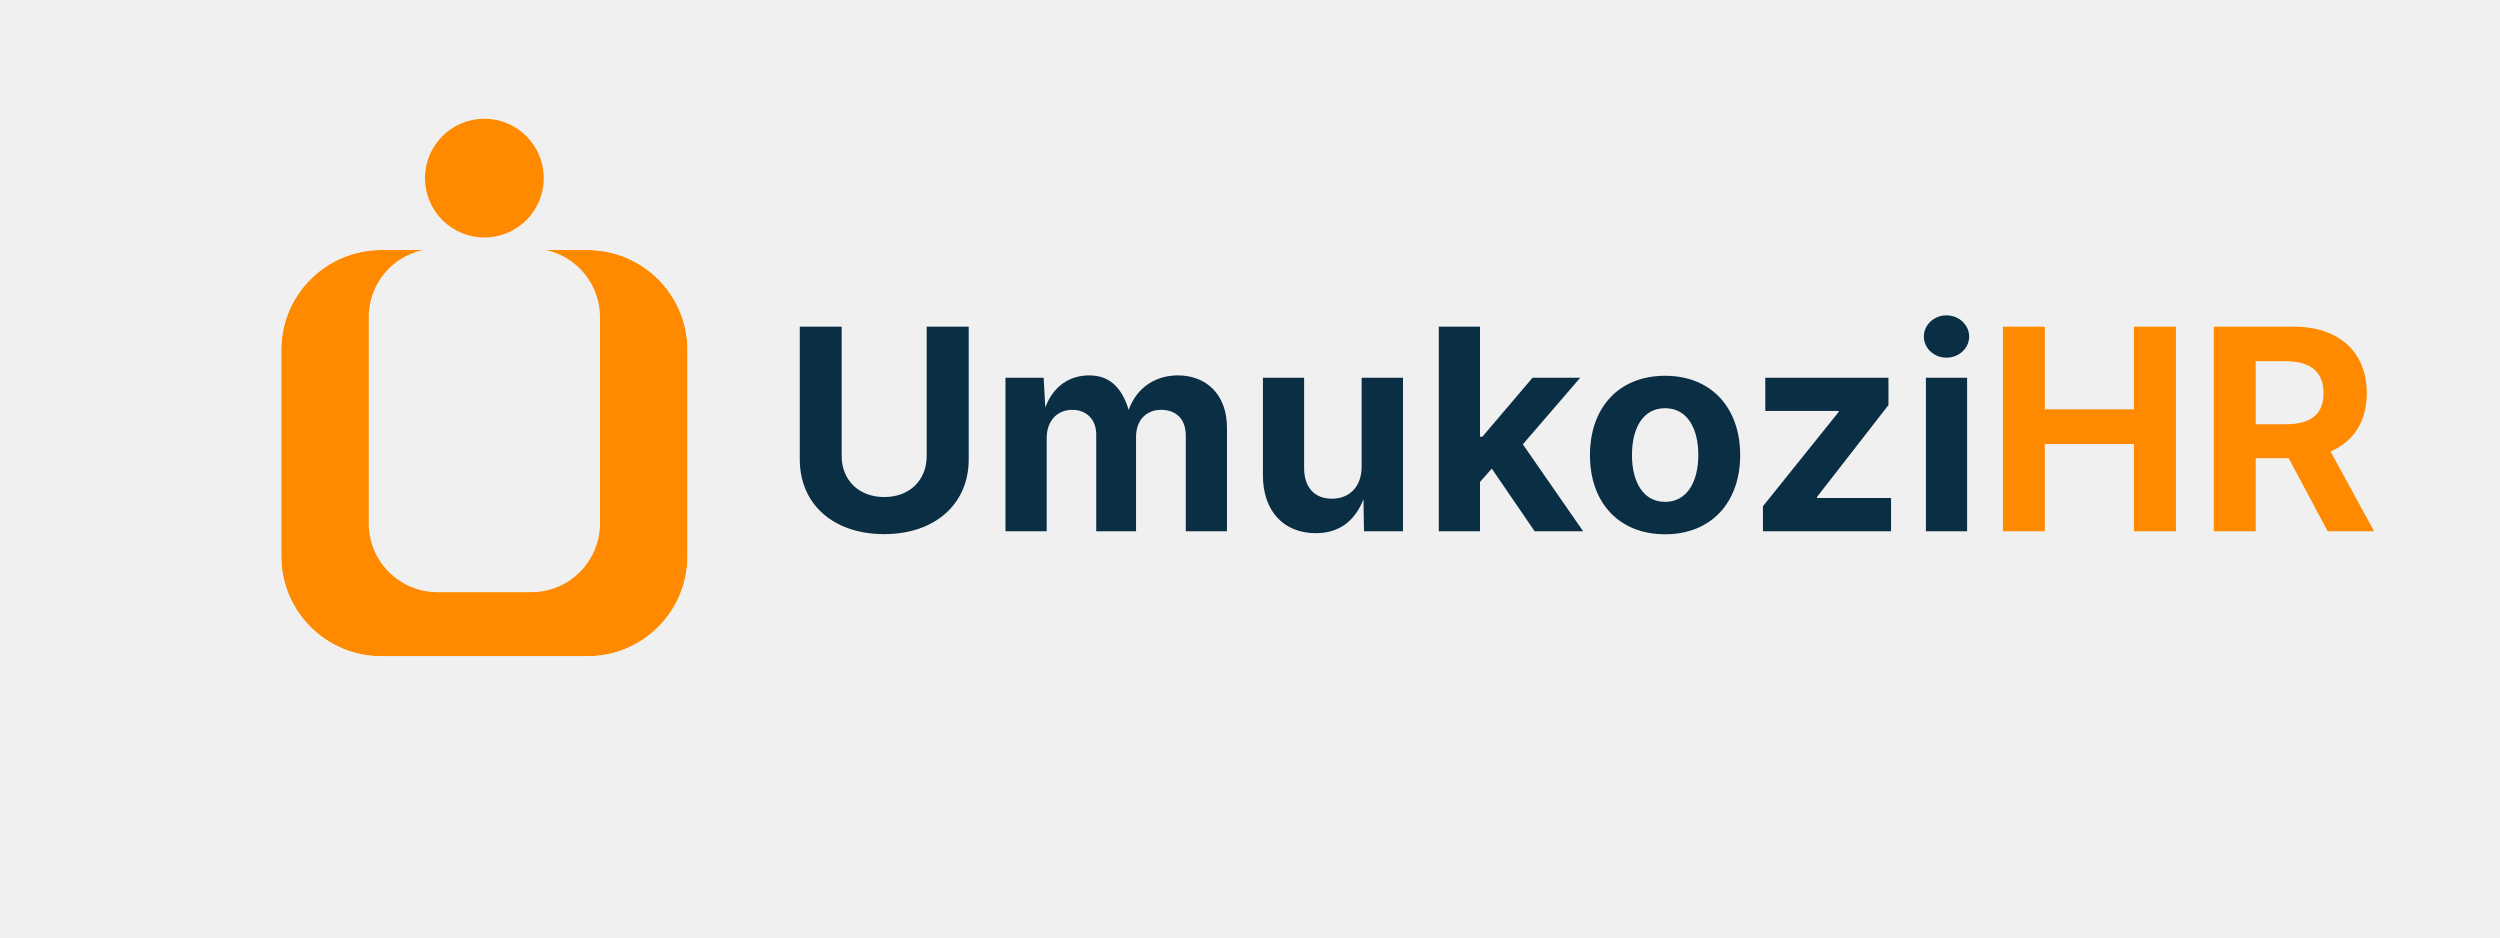
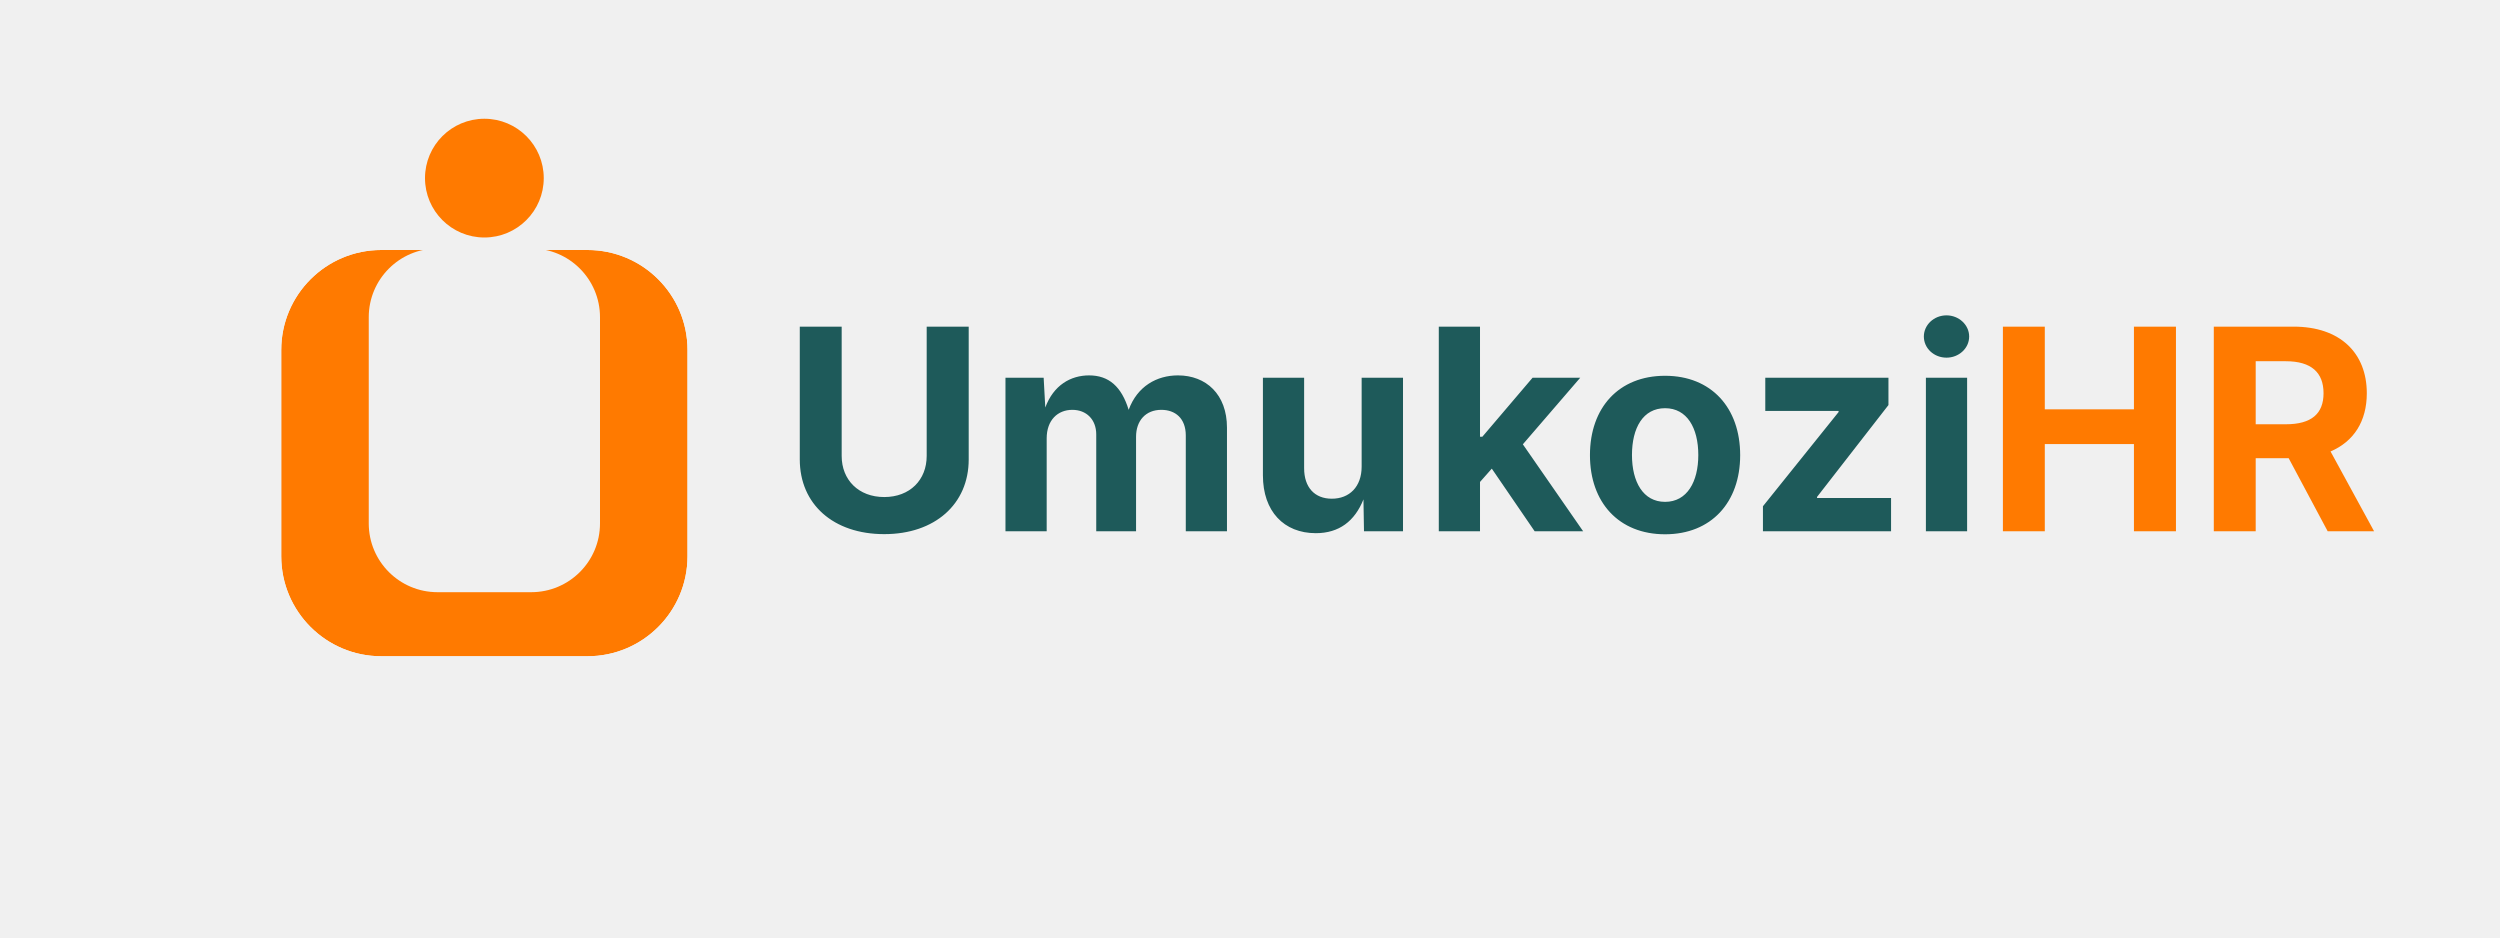
- <svg xmlns="http://www.w3.org/2000/svg" width="1600" height="600" viewBox="0 0 1600 600">
+ <svg xmlns="http://www.w3.org/2000/svg" width="1600" height="600" viewBox="0 0 1600 600" role="img" aria-labelledby="logo-title">
  <defs>
    <style>
-       .wordmark { font-family: 'Inter', 'Poppins', system-ui, -apple-system, 'Segoe UI', Roboto, Helvetica, Arial, sans-serif;
-                   font-size: 180px; font-weight: 700; letter-spacing: 0.5px; }
+       .wordmark { 
+         font-family: 'Inter', system-ui, -apple-system, 'Segoe UI', Roboto, Helvetica, Arial, sans-serif;
+         font-size: 180px; 
+         font-weight: 700; 
+         letter-spacing: 0.5px; 
+         font-display: swap;
+       }
    </style>
+     <mask id="umaskFlat">
+       <rect x="0" y="0" width="260" height="260" rx="64" fill="white" />
+       <rect x="56" y="-1" width="148" height="220" rx="44" fill="black" />
+     </mask>
  </defs>
  <g id="icon" transform="translate(180,160)">
-     <defs>
-       <mask id="umaskFlat">
-         <rect x="0" y="0" width="260" height="260" rx="64" fill="white" />
-         <rect x="56" y="-1" width="148" height="220" rx="44" fill="black" />
-       </mask>
-     </defs>
-     <rect x="0" y="0" width="260" height="260" rx="64" fill="#FF8A00" mask="url(#umaskFlat)" />
-     <circle cx="130" cy="-46" r="38" fill="#FF8A00" />
+     <rect x="0" y="0" width="260" height="260" rx="64" fill="#FF7A00" mask="url(#umaskFlat)" />
+     <circle cx="130" cy="-46" r="38" fill="#FF7A00" />
  </g>
  <g transform="translate(500,340)">
-     <text x="0" y="0" class="wordmark" fill="#0A2E44">Umukozi</text>
-     <text x="770" y="0" class="wordmark" fill="#FF8A00">HR</text>
+     <text x="0" y="0" class="wordmark" fill="#1E5A5A">Umukozi</text>
+     <text x="770" y="0" class="wordmark" fill="#FF7A00">HR</text>
  </g>
</svg>
